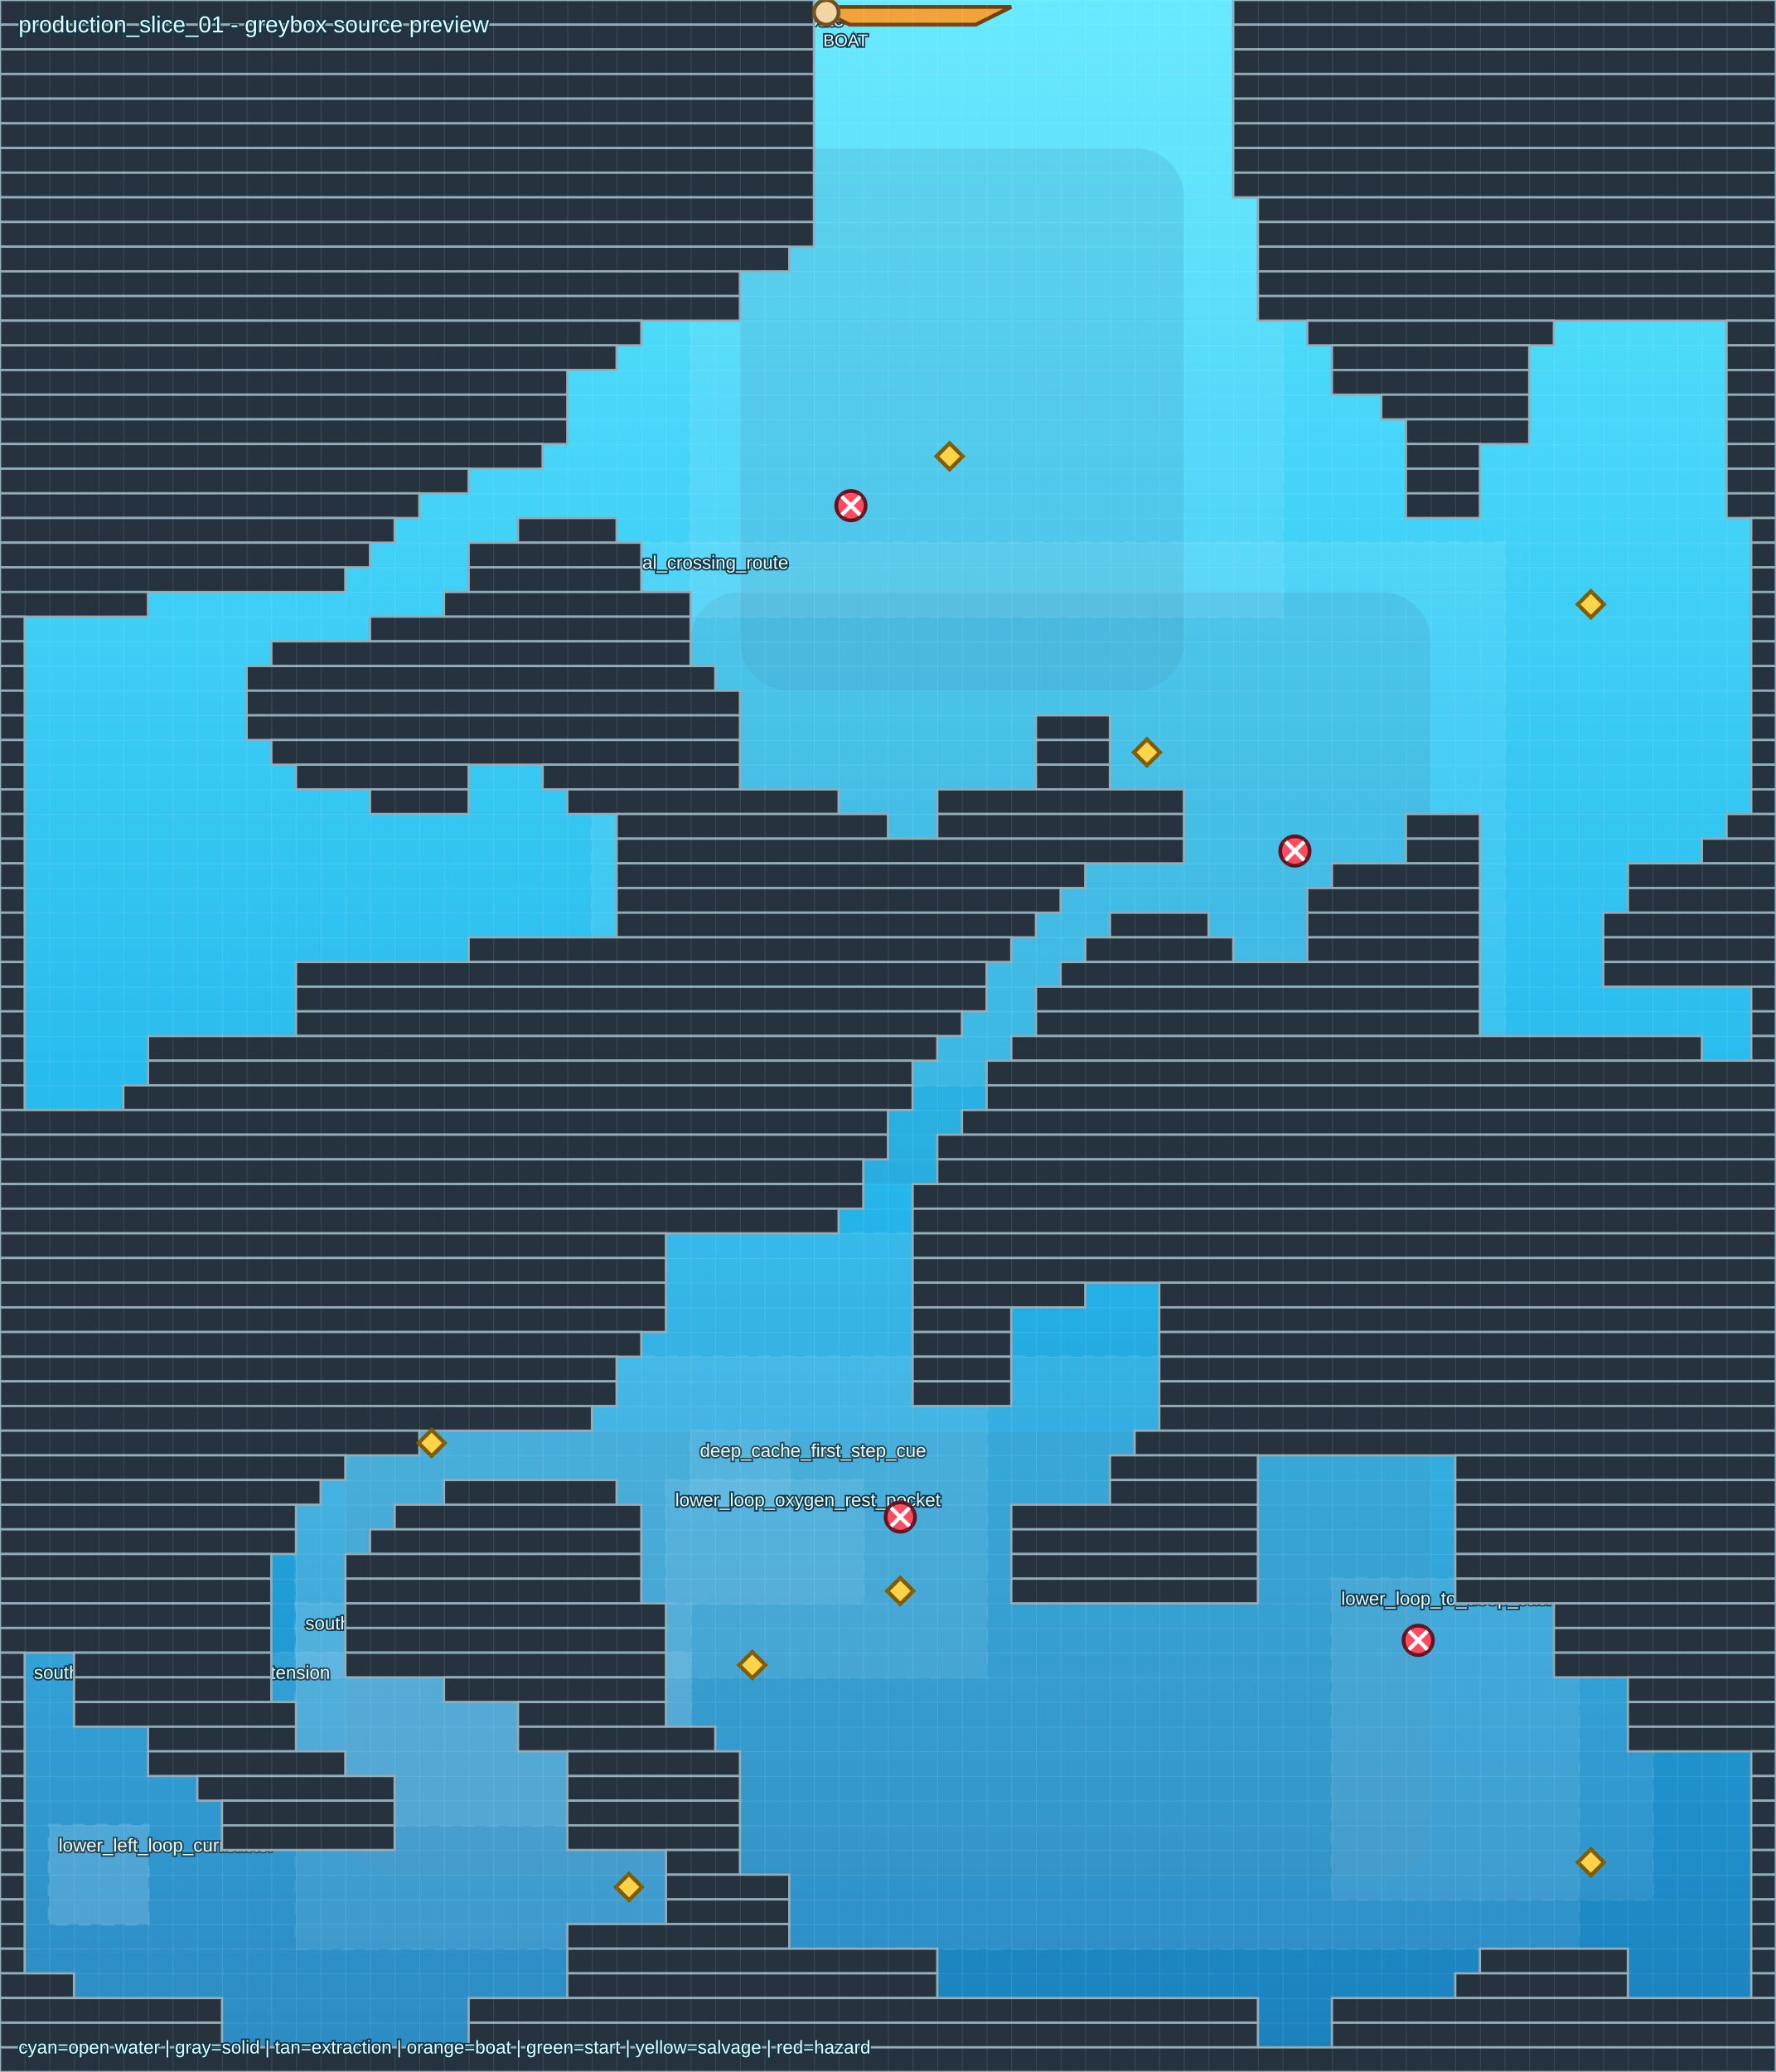
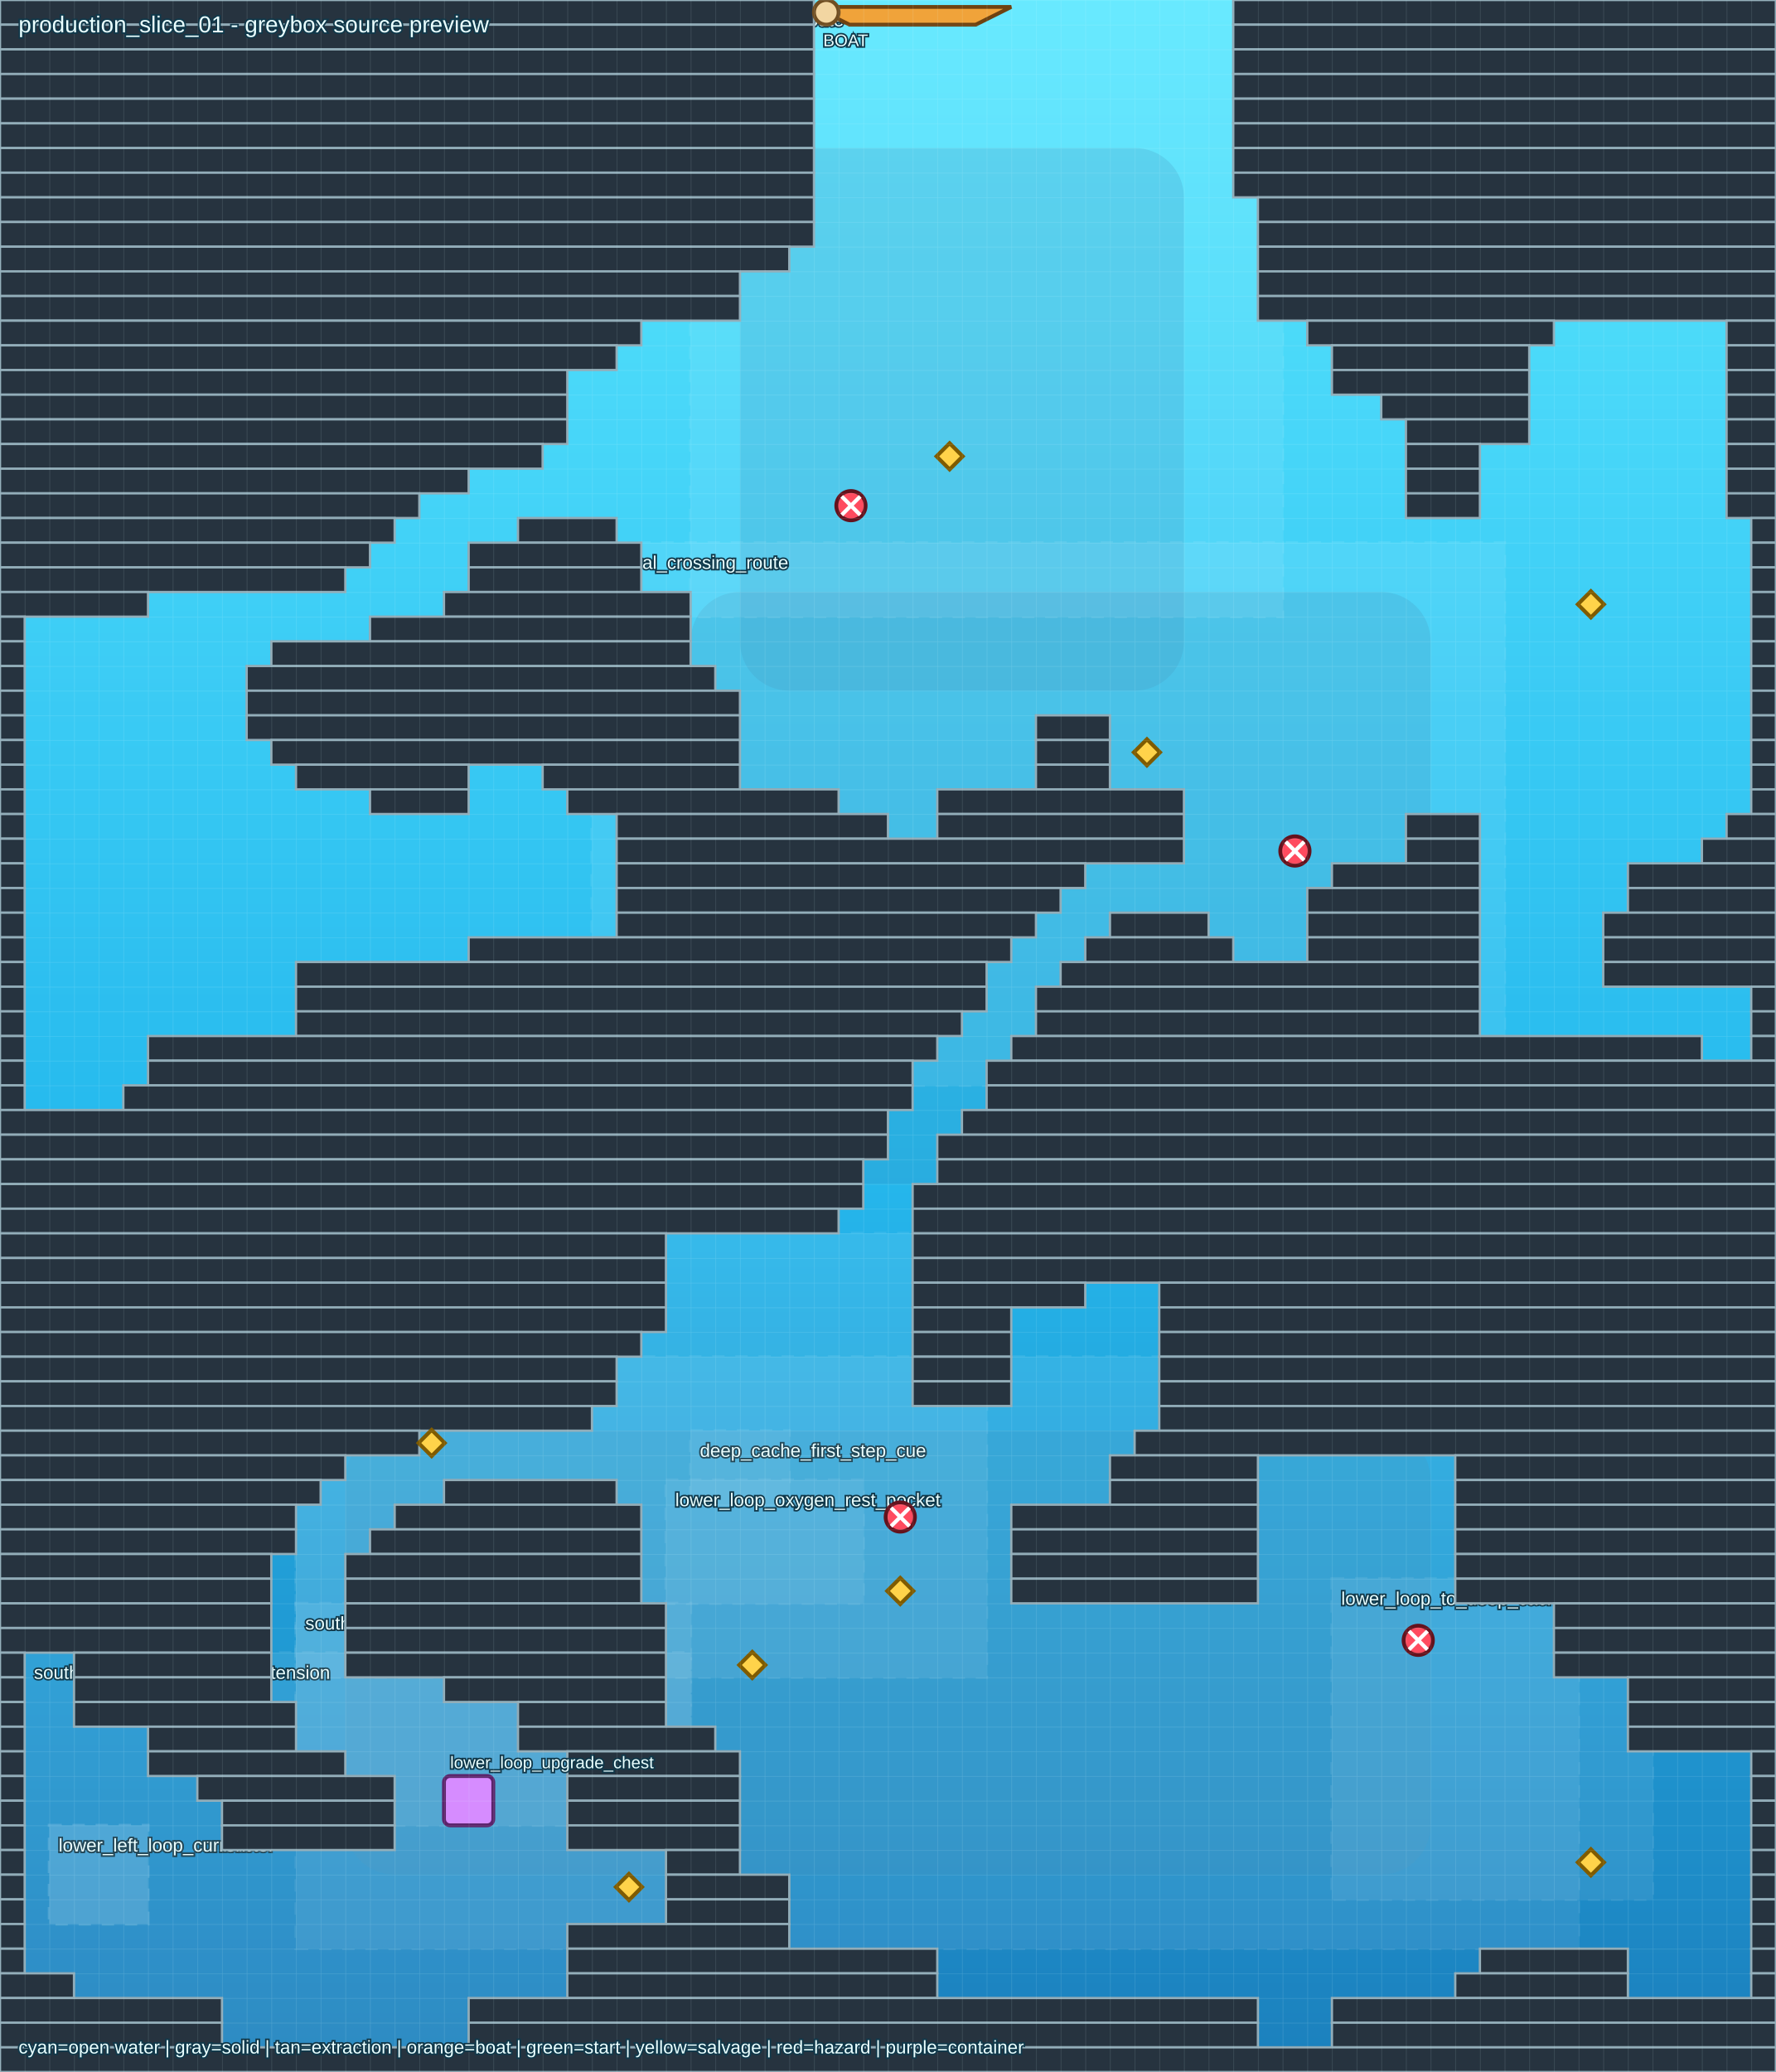
<svg xmlns="http://www.w3.org/2000/svg" viewBox="0 0 2304 2688" width="2304" height="2688">
  <defs>
    <linearGradient id="water" x1="0" y1="0" x2="0" y2="1">
      <stop offset="0%" stop-color="#4ee6ff" />
      <stop offset="55%" stop-color="#13b3ec" />
      <stop offset="100%" stop-color="#0874b7" />
    </linearGradient>
    <pattern id="grid" width="32" height="32" patternUnits="userSpaceOnUse">
      <path d="M 32 0 L 0 0 0 32" fill="none" stroke="#d8f7ff" stroke-width="1" opacity="0.22" />
    </pattern>
  </defs>
  <rect x="0" y="0" width="2304" height="2688" fill="url(#water)" />
  <rect x="960" y="192" width="576" height="704" rx="64" fill="#237fad" opacity="0.22" />
  <rect x="896" y="768" width="960" height="768" rx="64" fill="#237fad" opacity="0.22" />
  <rect x="448" y="1856" width="1408" height="576" rx="64" fill="#237fad" opacity="0.22" />
  <rect x="0" y="0" width="2304" height="2688" fill="#ffffff" opacity="0.08" stroke="#ffffff" stroke-width="4" stroke-dasharray="16 14" />
  <text x="12.0" y="34.0" fill="#eaffff" font-family="Arial, sans-serif" font-size="24" paint-order="stroke" stroke="#10384a" stroke-width="4">production_slice_bounds</text>
  <rect x="896" y="0" width="768" height="800" fill="#ffffff" opacity="0.08" stroke="#ffffff" stroke-width="4" stroke-dasharray="16 14" />
  <text x="908.0" y="34.0" fill="#eaffff" font-family="Arial, sans-serif" font-size="24" paint-order="stroke" stroke="#10384a" stroke-width="4">entry_shaft_route</text>
  <rect x="768" y="704" width="1184" height="704" fill="#ffffff" opacity="0.08" stroke="#ffffff" stroke-width="4" stroke-dasharray="16 14" />
  <text x="780.0" y="738.0" fill="#eaffff" font-family="Arial, sans-serif" font-size="24" paint-order="stroke" stroke="#10384a" stroke-width="4">central_crossing_route</text>
  <rect x="384" y="1760" width="1664" height="768" fill="#ffffff" opacity="0.08" stroke="#ffffff" stroke-width="4" stroke-dasharray="16 14" />
  <text x="396.0" y="1794.0" fill="#eaffff" font-family="Arial, sans-serif" font-size="24" paint-order="stroke" stroke="#10384a" stroke-width="4">lower_loop_route</text>
  <rect x="64" y="2368" width="128" height="128" fill="#ffffff" opacity="0.08" stroke="#ffffff" stroke-width="4" stroke-dasharray="16 14" />
  <text x="76.0" y="2402.0" fill="#eaffff" font-family="Arial, sans-serif" font-size="24" paint-order="stroke" stroke="#10384a" stroke-width="4">lower_left_loop_connector</text>
  <rect x="64" y="2368" width="128" height="128" fill="#ffffff" opacity="0.08" stroke="#ffffff" stroke-width="4" stroke-dasharray="16 14" />
  <text x="76.0" y="2402.0" fill="#eaffff" font-family="Arial, sans-serif" font-size="24" paint-order="stroke" stroke="#10384a" stroke-width="4">lower_left_loop_current</text>
  <rect x="896" y="1856" width="128" height="96" fill="#ffffff" opacity="0.08" stroke="#ffffff" stroke-width="4" stroke-dasharray="16 14" />
  <text x="908.0" y="1890.0" fill="#eaffff" font-family="Arial, sans-serif" font-size="24" paint-order="stroke" stroke="#10384a" stroke-width="4">deep_cache_first_step_cue</text>
  <rect x="384" y="1600" width="896" height="576" fill="#ffffff" opacity="0.08" stroke="#ffffff" stroke-width="4" stroke-dasharray="16 14" />
  <text x="396.0" y="1634.0" fill="#eaffff" font-family="Arial, sans-serif" font-size="24" paint-order="stroke" stroke="#10384a" stroke-width="4">return_pressure_to_boat</text>
  <rect x="864" y="1920" width="256" height="160" fill="#ffffff" opacity="0.08" stroke="#ffffff" stroke-width="4" stroke-dasharray="16 14" />
  <text x="876.0" y="1954.0" fill="#eaffff" font-family="Arial, sans-serif" font-size="24" paint-order="stroke" stroke="#10384a" stroke-width="4">lower_loop_oxygen_rest_pocket</text>
  <rect x="32" y="2144" width="864" height="512" fill="#ffffff" opacity="0.08" stroke="#ffffff" stroke-width="4" stroke-dasharray="16 14" />
  <text x="44.0" y="2178.0" fill="#eaffff" font-family="Arial, sans-serif" font-size="24" paint-order="stroke" stroke="#10384a" stroke-width="4">southwest_return_pocket_extension</text>
  <rect x="384" y="2080" width="512" height="288" fill="#ffffff" opacity="0.08" stroke="#ffffff" stroke-width="4" stroke-dasharray="16 14" />
  <text x="396.0" y="2114.0" fill="#eaffff" font-family="Arial, sans-serif" font-size="24" paint-order="stroke" stroke="#10384a" stroke-width="4">southwest_pocket_pre_pickup_cue</text>
  <rect x="1728" y="2048" width="416" height="416" fill="#ffffff" opacity="0.08" stroke="#ffffff" stroke-width="4" stroke-dasharray="16 14" />
  <text x="1740.0" y="2082.0" fill="#eaffff" font-family="Arial, sans-serif" font-size="24" paint-order="stroke" stroke="#10384a" stroke-width="4">lower_loop_to_deep_cache_pressure</text>
  <rect x="0" y="0" width="1056" height="32" fill="#26333f" stroke="#8ea9b5" stroke-width="3" />
  <rect x="1600" y="0" width="704" height="32" fill="#26333f" stroke="#8ea9b5" stroke-width="3" />
  <rect x="0" y="32" width="1056" height="32" fill="#26333f" stroke="#8ea9b5" stroke-width="3" />
  <rect x="1600" y="32" width="704" height="32" fill="#26333f" stroke="#8ea9b5" stroke-width="3" />
  <rect x="0" y="64" width="1056" height="32" fill="#26333f" stroke="#8ea9b5" stroke-width="3" />
  <rect x="1600" y="64" width="704" height="32" fill="#26333f" stroke="#8ea9b5" stroke-width="3" />
  <rect x="0" y="96" width="1056" height="32" fill="#26333f" stroke="#8ea9b5" stroke-width="3" />
  <rect x="1600" y="96" width="704" height="32" fill="#26333f" stroke="#8ea9b5" stroke-width="3" />
  <rect x="0" y="128" width="1056" height="32" fill="#26333f" stroke="#8ea9b5" stroke-width="3" />
  <rect x="1600" y="128" width="704" height="32" fill="#26333f" stroke="#8ea9b5" stroke-width="3" />
  <rect x="0" y="160" width="1056" height="32" fill="#26333f" stroke="#8ea9b5" stroke-width="3" />
  <rect x="1600" y="160" width="704" height="32" fill="#26333f" stroke="#8ea9b5" stroke-width="3" />
  <rect x="0" y="192" width="1056" height="32" fill="#26333f" stroke="#8ea9b5" stroke-width="3" />
  <rect x="1600" y="192" width="704" height="32" fill="#26333f" stroke="#8ea9b5" stroke-width="3" />
  <rect x="0" y="224" width="1056" height="32" fill="#26333f" stroke="#8ea9b5" stroke-width="3" />
  <rect x="1600" y="224" width="704" height="32" fill="#26333f" stroke="#8ea9b5" stroke-width="3" />
  <rect x="0" y="256" width="1056" height="32" fill="#26333f" stroke="#8ea9b5" stroke-width="3" />
  <rect x="1632" y="256" width="672" height="32" fill="#26333f" stroke="#8ea9b5" stroke-width="3" />
  <rect x="0" y="288" width="1056" height="32" fill="#26333f" stroke="#8ea9b5" stroke-width="3" />
  <rect x="1632" y="288" width="672" height="32" fill="#26333f" stroke="#8ea9b5" stroke-width="3" />
  <rect x="0" y="320" width="1024" height="32" fill="#26333f" stroke="#8ea9b5" stroke-width="3" />
  <rect x="1632" y="320" width="672" height="32" fill="#26333f" stroke="#8ea9b5" stroke-width="3" />
  <rect x="0" y="352" width="960" height="32" fill="#26333f" stroke="#8ea9b5" stroke-width="3" />
  <rect x="1632" y="352" width="672" height="32" fill="#26333f" stroke="#8ea9b5" stroke-width="3" />
  <rect x="0" y="384" width="960" height="32" fill="#26333f" stroke="#8ea9b5" stroke-width="3" />
  <rect x="1632" y="384" width="672" height="32" fill="#26333f" stroke="#8ea9b5" stroke-width="3" />
  <rect x="0" y="416" width="832" height="32" fill="#26333f" stroke="#8ea9b5" stroke-width="3" />
  <rect x="1696" y="416" width="320" height="32" fill="#26333f" stroke="#8ea9b5" stroke-width="3" />
  <rect x="2240" y="416" width="64" height="32" fill="#26333f" stroke="#8ea9b5" stroke-width="3" />
  <rect x="0" y="448" width="800" height="32" fill="#26333f" stroke="#8ea9b5" stroke-width="3" />
  <rect x="1728" y="448" width="256" height="32" fill="#26333f" stroke="#8ea9b5" stroke-width="3" />
  <rect x="2240" y="448" width="64" height="32" fill="#26333f" stroke="#8ea9b5" stroke-width="3" />
  <rect x="0" y="480" width="736" height="32" fill="#26333f" stroke="#8ea9b5" stroke-width="3" />
  <rect x="1728" y="480" width="256" height="32" fill="#26333f" stroke="#8ea9b5" stroke-width="3" />
  <rect x="2240" y="480" width="64" height="32" fill="#26333f" stroke="#8ea9b5" stroke-width="3" />
  <rect x="0" y="512" width="736" height="32" fill="#26333f" stroke="#8ea9b5" stroke-width="3" />
  <rect x="1792" y="512" width="192" height="32" fill="#26333f" stroke="#8ea9b5" stroke-width="3" />
  <rect x="2240" y="512" width="64" height="32" fill="#26333f" stroke="#8ea9b5" stroke-width="3" />
  <rect x="0" y="544" width="736" height="32" fill="#26333f" stroke="#8ea9b5" stroke-width="3" />
  <rect x="1824" y="544" width="160" height="32" fill="#26333f" stroke="#8ea9b5" stroke-width="3" />
  <rect x="2240" y="544" width="64" height="32" fill="#26333f" stroke="#8ea9b5" stroke-width="3" />
  <rect x="0" y="576" width="704" height="32" fill="#26333f" stroke="#8ea9b5" stroke-width="3" />
  <rect x="1824" y="576" width="96" height="32" fill="#26333f" stroke="#8ea9b5" stroke-width="3" />
  <rect x="2240" y="576" width="64" height="32" fill="#26333f" stroke="#8ea9b5" stroke-width="3" />
  <rect x="0" y="608" width="608" height="32" fill="#26333f" stroke="#8ea9b5" stroke-width="3" />
  <rect x="1824" y="608" width="96" height="32" fill="#26333f" stroke="#8ea9b5" stroke-width="3" />
  <rect x="2240" y="608" width="64" height="32" fill="#26333f" stroke="#8ea9b5" stroke-width="3" />
  <rect x="0" y="640" width="544" height="32" fill="#26333f" stroke="#8ea9b5" stroke-width="3" />
  <rect x="1824" y="640" width="96" height="32" fill="#26333f" stroke="#8ea9b5" stroke-width="3" />
  <rect x="2240" y="640" width="64" height="32" fill="#26333f" stroke="#8ea9b5" stroke-width="3" />
  <rect x="0" y="672" width="512" height="32" fill="#26333f" stroke="#8ea9b5" stroke-width="3" />
  <rect x="672" y="672" width="128" height="32" fill="#26333f" stroke="#8ea9b5" stroke-width="3" />
  <rect x="2272" y="672" width="32" height="32" fill="#26333f" stroke="#8ea9b5" stroke-width="3" />
  <rect x="0" y="704" width="480" height="32" fill="#26333f" stroke="#8ea9b5" stroke-width="3" />
  <rect x="608" y="704" width="224" height="32" fill="#26333f" stroke="#8ea9b5" stroke-width="3" />
  <rect x="2272" y="704" width="32" height="32" fill="#26333f" stroke="#8ea9b5" stroke-width="3" />
  <rect x="0" y="736" width="448" height="32" fill="#26333f" stroke="#8ea9b5" stroke-width="3" />
  <rect x="608" y="736" width="224" height="32" fill="#26333f" stroke="#8ea9b5" stroke-width="3" />
  <rect x="2272" y="736" width="32" height="32" fill="#26333f" stroke="#8ea9b5" stroke-width="3" />
  <rect x="0" y="768" width="192" height="32" fill="#26333f" stroke="#8ea9b5" stroke-width="3" />
  <rect x="576" y="768" width="320" height="32" fill="#26333f" stroke="#8ea9b5" stroke-width="3" />
  <rect x="2272" y="768" width="32" height="32" fill="#26333f" stroke="#8ea9b5" stroke-width="3" />
  <rect x="0" y="800" width="32" height="32" fill="#26333f" stroke="#8ea9b5" stroke-width="3" />
  <rect x="480" y="800" width="416" height="32" fill="#26333f" stroke="#8ea9b5" stroke-width="3" />
  <rect x="2272" y="800" width="32" height="32" fill="#26333f" stroke="#8ea9b5" stroke-width="3" />
  <rect x="0" y="832" width="32" height="32" fill="#26333f" stroke="#8ea9b5" stroke-width="3" />
  <rect x="352" y="832" width="544" height="32" fill="#26333f" stroke="#8ea9b5" stroke-width="3" />
  <rect x="2272" y="832" width="32" height="32" fill="#26333f" stroke="#8ea9b5" stroke-width="3" />
  <rect x="0" y="864" width="32" height="32" fill="#26333f" stroke="#8ea9b5" stroke-width="3" />
  <rect x="320" y="864" width="608" height="32" fill="#26333f" stroke="#8ea9b5" stroke-width="3" />
  <rect x="2272" y="864" width="32" height="32" fill="#26333f" stroke="#8ea9b5" stroke-width="3" />
  <rect x="0" y="896" width="32" height="32" fill="#26333f" stroke="#8ea9b5" stroke-width="3" />
  <rect x="320" y="896" width="640" height="32" fill="#26333f" stroke="#8ea9b5" stroke-width="3" />
  <rect x="2272" y="896" width="32" height="32" fill="#26333f" stroke="#8ea9b5" stroke-width="3" />
  <rect x="0" y="928" width="32" height="32" fill="#26333f" stroke="#8ea9b5" stroke-width="3" />
  <rect x="320" y="928" width="640" height="32" fill="#26333f" stroke="#8ea9b5" stroke-width="3" />
  <rect x="1344" y="928" width="96" height="32" fill="#26333f" stroke="#8ea9b5" stroke-width="3" />
  <rect x="2272" y="928" width="32" height="32" fill="#26333f" stroke="#8ea9b5" stroke-width="3" />
  <rect x="0" y="960" width="32" height="32" fill="#26333f" stroke="#8ea9b5" stroke-width="3" />
  <rect x="352" y="960" width="608" height="32" fill="#26333f" stroke="#8ea9b5" stroke-width="3" />
  <rect x="1344" y="960" width="96" height="32" fill="#26333f" stroke="#8ea9b5" stroke-width="3" />
  <rect x="2272" y="960" width="32" height="32" fill="#26333f" stroke="#8ea9b5" stroke-width="3" />
  <rect x="0" y="992" width="32" height="32" fill="#26333f" stroke="#8ea9b5" stroke-width="3" />
  <rect x="384" y="992" width="224" height="32" fill="#26333f" stroke="#8ea9b5" stroke-width="3" />
  <rect x="704" y="992" width="256" height="32" fill="#26333f" stroke="#8ea9b5" stroke-width="3" />
  <rect x="1344" y="992" width="96" height="32" fill="#26333f" stroke="#8ea9b5" stroke-width="3" />
  <rect x="2272" y="992" width="32" height="32" fill="#26333f" stroke="#8ea9b5" stroke-width="3" />
  <rect x="0" y="1024" width="32" height="32" fill="#26333f" stroke="#8ea9b5" stroke-width="3" />
  <rect x="480" y="1024" width="128" height="32" fill="#26333f" stroke="#8ea9b5" stroke-width="3" />
  <rect x="736" y="1024" width="352" height="32" fill="#26333f" stroke="#8ea9b5" stroke-width="3" />
  <rect x="1216" y="1024" width="320" height="32" fill="#26333f" stroke="#8ea9b5" stroke-width="3" />
  <rect x="2272" y="1024" width="32" height="32" fill="#26333f" stroke="#8ea9b5" stroke-width="3" />
  <rect x="0" y="1056" width="32" height="32" fill="#26333f" stroke="#8ea9b5" stroke-width="3" />
  <rect x="800" y="1056" width="352" height="32" fill="#26333f" stroke="#8ea9b5" stroke-width="3" />
  <rect x="1216" y="1056" width="320" height="32" fill="#26333f" stroke="#8ea9b5" stroke-width="3" />
  <rect x="1824" y="1056" width="96" height="32" fill="#26333f" stroke="#8ea9b5" stroke-width="3" />
  <rect x="2240" y="1056" width="64" height="32" fill="#26333f" stroke="#8ea9b5" stroke-width="3" />
  <rect x="0" y="1088" width="32" height="32" fill="#26333f" stroke="#8ea9b5" stroke-width="3" />
  <rect x="800" y="1088" width="736" height="32" fill="#26333f" stroke="#8ea9b5" stroke-width="3" />
  <rect x="1824" y="1088" width="96" height="32" fill="#26333f" stroke="#8ea9b5" stroke-width="3" />
  <rect x="2208" y="1088" width="96" height="32" fill="#26333f" stroke="#8ea9b5" stroke-width="3" />
  <rect x="0" y="1120" width="32" height="32" fill="#26333f" stroke="#8ea9b5" stroke-width="3" />
  <rect x="800" y="1120" width="608" height="32" fill="#26333f" stroke="#8ea9b5" stroke-width="3" />
  <rect x="1728" y="1120" width="192" height="32" fill="#26333f" stroke="#8ea9b5" stroke-width="3" />
  <rect x="2112" y="1120" width="192" height="32" fill="#26333f" stroke="#8ea9b5" stroke-width="3" />
  <rect x="0" y="1152" width="32" height="32" fill="#26333f" stroke="#8ea9b5" stroke-width="3" />
  <rect x="800" y="1152" width="576" height="32" fill="#26333f" stroke="#8ea9b5" stroke-width="3" />
  <rect x="1696" y="1152" width="224" height="32" fill="#26333f" stroke="#8ea9b5" stroke-width="3" />
  <rect x="2112" y="1152" width="192" height="32" fill="#26333f" stroke="#8ea9b5" stroke-width="3" />
  <rect x="0" y="1184" width="32" height="32" fill="#26333f" stroke="#8ea9b5" stroke-width="3" />
  <rect x="800" y="1184" width="544" height="32" fill="#26333f" stroke="#8ea9b5" stroke-width="3" />
  <rect x="1440" y="1184" width="128" height="32" fill="#26333f" stroke="#8ea9b5" stroke-width="3" />
  <rect x="1696" y="1184" width="224" height="32" fill="#26333f" stroke="#8ea9b5" stroke-width="3" />
  <rect x="2080" y="1184" width="224" height="32" fill="#26333f" stroke="#8ea9b5" stroke-width="3" />
  <rect x="0" y="1216" width="32" height="32" fill="#26333f" stroke="#8ea9b5" stroke-width="3" />
  <rect x="608" y="1216" width="704" height="32" fill="#26333f" stroke="#8ea9b5" stroke-width="3" />
  <rect x="1408" y="1216" width="192" height="32" fill="#26333f" stroke="#8ea9b5" stroke-width="3" />
  <rect x="1696" y="1216" width="224" height="32" fill="#26333f" stroke="#8ea9b5" stroke-width="3" />
  <rect x="2080" y="1216" width="224" height="32" fill="#26333f" stroke="#8ea9b5" stroke-width="3" />
  <rect x="0" y="1248" width="32" height="32" fill="#26333f" stroke="#8ea9b5" stroke-width="3" />
  <rect x="384" y="1248" width="896" height="32" fill="#26333f" stroke="#8ea9b5" stroke-width="3" />
  <rect x="1376" y="1248" width="544" height="32" fill="#26333f" stroke="#8ea9b5" stroke-width="3" />
  <rect x="2080" y="1248" width="224" height="32" fill="#26333f" stroke="#8ea9b5" stroke-width="3" />
  <rect x="0" y="1280" width="32" height="32" fill="#26333f" stroke="#8ea9b5" stroke-width="3" />
  <rect x="384" y="1280" width="896" height="32" fill="#26333f" stroke="#8ea9b5" stroke-width="3" />
  <rect x="1344" y="1280" width="576" height="32" fill="#26333f" stroke="#8ea9b5" stroke-width="3" />
  <rect x="2272" y="1280" width="32" height="32" fill="#26333f" stroke="#8ea9b5" stroke-width="3" />
  <rect x="0" y="1312" width="32" height="32" fill="#26333f" stroke="#8ea9b5" stroke-width="3" />
  <rect x="384" y="1312" width="864" height="32" fill="#26333f" stroke="#8ea9b5" stroke-width="3" />
  <rect x="1344" y="1312" width="576" height="32" fill="#26333f" stroke="#8ea9b5" stroke-width="3" />
  <rect x="2272" y="1312" width="32" height="32" fill="#26333f" stroke="#8ea9b5" stroke-width="3" />
  <rect x="0" y="1344" width="32" height="32" fill="#26333f" stroke="#8ea9b5" stroke-width="3" />
  <rect x="192" y="1344" width="1024" height="32" fill="#26333f" stroke="#8ea9b5" stroke-width="3" />
  <rect x="1312" y="1344" width="896" height="32" fill="#26333f" stroke="#8ea9b5" stroke-width="3" />
  <rect x="2272" y="1344" width="32" height="32" fill="#26333f" stroke="#8ea9b5" stroke-width="3" />
  <rect x="0" y="1376" width="32" height="32" fill="#26333f" stroke="#8ea9b5" stroke-width="3" />
  <rect x="192" y="1376" width="992" height="32" fill="#26333f" stroke="#8ea9b5" stroke-width="3" />
  <rect x="1280" y="1376" width="1024" height="32" fill="#26333f" stroke="#8ea9b5" stroke-width="3" />
  <rect x="0" y="1408" width="32" height="32" fill="#26333f" stroke="#8ea9b5" stroke-width="3" />
  <rect x="160" y="1408" width="1024" height="32" fill="#26333f" stroke="#8ea9b5" stroke-width="3" />
  <rect x="1280" y="1408" width="1024" height="32" fill="#26333f" stroke="#8ea9b5" stroke-width="3" />
  <rect x="0" y="1440" width="1152" height="32" fill="#26333f" stroke="#8ea9b5" stroke-width="3" />
  <rect x="1248" y="1440" width="1056" height="32" fill="#26333f" stroke="#8ea9b5" stroke-width="3" />
  <rect x="0" y="1472" width="1152" height="32" fill="#26333f" stroke="#8ea9b5" stroke-width="3" />
  <rect x="1216" y="1472" width="1088" height="32" fill="#26333f" stroke="#8ea9b5" stroke-width="3" />
  <rect x="0" y="1504" width="1120" height="32" fill="#26333f" stroke="#8ea9b5" stroke-width="3" />
  <rect x="1216" y="1504" width="1088" height="32" fill="#26333f" stroke="#8ea9b5" stroke-width="3" />
  <rect x="0" y="1536" width="1120" height="32" fill="#26333f" stroke="#8ea9b5" stroke-width="3" />
  <rect x="1184" y="1536" width="1120" height="32" fill="#26333f" stroke="#8ea9b5" stroke-width="3" />
  <rect x="0" y="1568" width="1088" height="32" fill="#26333f" stroke="#8ea9b5" stroke-width="3" />
  <rect x="1184" y="1568" width="1120" height="32" fill="#26333f" stroke="#8ea9b5" stroke-width="3" />
  <rect x="0" y="1600" width="864" height="32" fill="#26333f" stroke="#8ea9b5" stroke-width="3" />
  <rect x="1184" y="1600" width="1120" height="32" fill="#26333f" stroke="#8ea9b5" stroke-width="3" />
  <rect x="0" y="1632" width="864" height="32" fill="#26333f" stroke="#8ea9b5" stroke-width="3" />
  <rect x="1184" y="1632" width="1120" height="32" fill="#26333f" stroke="#8ea9b5" stroke-width="3" />
  <rect x="0" y="1664" width="864" height="32" fill="#26333f" stroke="#8ea9b5" stroke-width="3" />
  <rect x="1184" y="1664" width="224" height="32" fill="#26333f" stroke="#8ea9b5" stroke-width="3" />
  <rect x="1504" y="1664" width="800" height="32" fill="#26333f" stroke="#8ea9b5" stroke-width="3" />
  <rect x="0" y="1696" width="864" height="32" fill="#26333f" stroke="#8ea9b5" stroke-width="3" />
  <rect x="1184" y="1696" width="128" height="32" fill="#26333f" stroke="#8ea9b5" stroke-width="3" />
  <rect x="1504" y="1696" width="800" height="32" fill="#26333f" stroke="#8ea9b5" stroke-width="3" />
  <rect x="0" y="1728" width="832" height="32" fill="#26333f" stroke="#8ea9b5" stroke-width="3" />
  <rect x="1184" y="1728" width="128" height="32" fill="#26333f" stroke="#8ea9b5" stroke-width="3" />
  <rect x="1504" y="1728" width="800" height="32" fill="#26333f" stroke="#8ea9b5" stroke-width="3" />
  <rect x="0" y="1760" width="800" height="32" fill="#26333f" stroke="#8ea9b5" stroke-width="3" />
  <rect x="1184" y="1760" width="128" height="32" fill="#26333f" stroke="#8ea9b5" stroke-width="3" />
  <rect x="1504" y="1760" width="800" height="32" fill="#26333f" stroke="#8ea9b5" stroke-width="3" />
  <rect x="0" y="1792" width="800" height="32" fill="#26333f" stroke="#8ea9b5" stroke-width="3" />
  <rect x="1184" y="1792" width="128" height="32" fill="#26333f" stroke="#8ea9b5" stroke-width="3" />
  <rect x="1504" y="1792" width="800" height="32" fill="#26333f" stroke="#8ea9b5" stroke-width="3" />
  <rect x="0" y="1824" width="768" height="32" fill="#26333f" stroke="#8ea9b5" stroke-width="3" />
  <rect x="1504" y="1824" width="800" height="32" fill="#26333f" stroke="#8ea9b5" stroke-width="3" />
  <rect x="0" y="1856" width="544" height="32" fill="#26333f" stroke="#8ea9b5" stroke-width="3" />
  <rect x="1472" y="1856" width="832" height="32" fill="#26333f" stroke="#8ea9b5" stroke-width="3" />
  <rect x="0" y="1888" width="448" height="32" fill="#26333f" stroke="#8ea9b5" stroke-width="3" />
  <rect x="1440" y="1888" width="192" height="32" fill="#26333f" stroke="#8ea9b5" stroke-width="3" />
  <rect x="1888" y="1888" width="416" height="32" fill="#26333f" stroke="#8ea9b5" stroke-width="3" />
  <rect x="0" y="1920" width="416" height="32" fill="#26333f" stroke="#8ea9b5" stroke-width="3" />
  <rect x="576" y="1920" width="224" height="32" fill="#26333f" stroke="#8ea9b5" stroke-width="3" />
  <rect x="1440" y="1920" width="192" height="32" fill="#26333f" stroke="#8ea9b5" stroke-width="3" />
  <rect x="1888" y="1920" width="416" height="32" fill="#26333f" stroke="#8ea9b5" stroke-width="3" />
  <rect x="0" y="1952" width="384" height="32" fill="#26333f" stroke="#8ea9b5" stroke-width="3" />
  <rect x="512" y="1952" width="320" height="32" fill="#26333f" stroke="#8ea9b5" stroke-width="3" />
  <rect x="1312" y="1952" width="320" height="32" fill="#26333f" stroke="#8ea9b5" stroke-width="3" />
  <rect x="1888" y="1952" width="416" height="32" fill="#26333f" stroke="#8ea9b5" stroke-width="3" />
  <rect x="0" y="1984" width="384" height="32" fill="#26333f" stroke="#8ea9b5" stroke-width="3" />
  <rect x="480" y="1984" width="352" height="32" fill="#26333f" stroke="#8ea9b5" stroke-width="3" />
  <rect x="1312" y="1984" width="320" height="32" fill="#26333f" stroke="#8ea9b5" stroke-width="3" />
  <rect x="1888" y="1984" width="416" height="32" fill="#26333f" stroke="#8ea9b5" stroke-width="3" />
  <rect x="0" y="2016" width="352" height="32" fill="#26333f" stroke="#8ea9b5" stroke-width="3" />
  <rect x="448" y="2016" width="384" height="32" fill="#26333f" stroke="#8ea9b5" stroke-width="3" />
  <rect x="1312" y="2016" width="320" height="32" fill="#26333f" stroke="#8ea9b5" stroke-width="3" />
  <rect x="1888" y="2016" width="416" height="32" fill="#26333f" stroke="#8ea9b5" stroke-width="3" />
  <rect x="0" y="2048" width="352" height="32" fill="#26333f" stroke="#8ea9b5" stroke-width="3" />
  <rect x="448" y="2048" width="384" height="32" fill="#26333f" stroke="#8ea9b5" stroke-width="3" />
  <rect x="1312" y="2048" width="320" height="32" fill="#26333f" stroke="#8ea9b5" stroke-width="3" />
  <rect x="1888" y="2048" width="416" height="32" fill="#26333f" stroke="#8ea9b5" stroke-width="3" />
  <rect x="0" y="2080" width="352" height="32" fill="#26333f" stroke="#8ea9b5" stroke-width="3" />
  <rect x="448" y="2080" width="416" height="32" fill="#26333f" stroke="#8ea9b5" stroke-width="3" />
  <rect x="2016" y="2080" width="288" height="32" fill="#26333f" stroke="#8ea9b5" stroke-width="3" />
  <rect x="0" y="2112" width="352" height="32" fill="#26333f" stroke="#8ea9b5" stroke-width="3" />
  <rect x="448" y="2112" width="416" height="32" fill="#26333f" stroke="#8ea9b5" stroke-width="3" />
  <rect x="2016" y="2112" width="288" height="32" fill="#26333f" stroke="#8ea9b5" stroke-width="3" />
  <rect x="0" y="2144" width="32" height="32" fill="#26333f" stroke="#8ea9b5" stroke-width="3" />
  <rect x="96" y="2144" width="256" height="32" fill="#26333f" stroke="#8ea9b5" stroke-width="3" />
  <rect x="448" y="2144" width="416" height="32" fill="#26333f" stroke="#8ea9b5" stroke-width="3" />
  <rect x="2016" y="2144" width="288" height="32" fill="#26333f" stroke="#8ea9b5" stroke-width="3" />
  <rect x="0" y="2176" width="32" height="32" fill="#26333f" stroke="#8ea9b5" stroke-width="3" />
  <rect x="96" y="2176" width="256" height="32" fill="#26333f" stroke="#8ea9b5" stroke-width="3" />
  <rect x="576" y="2176" width="288" height="32" fill="#26333f" stroke="#8ea9b5" stroke-width="3" />
  <rect x="2112" y="2176" width="192" height="32" fill="#26333f" stroke="#8ea9b5" stroke-width="3" />
  <rect x="0" y="2208" width="32" height="32" fill="#26333f" stroke="#8ea9b5" stroke-width="3" />
  <rect x="96" y="2208" width="288" height="32" fill="#26333f" stroke="#8ea9b5" stroke-width="3" />
  <rect x="672" y="2208" width="192" height="32" fill="#26333f" stroke="#8ea9b5" stroke-width="3" />
  <rect x="2112" y="2208" width="192" height="32" fill="#26333f" stroke="#8ea9b5" stroke-width="3" />
  <rect x="0" y="2240" width="32" height="32" fill="#26333f" stroke="#8ea9b5" stroke-width="3" />
  <rect x="192" y="2240" width="192" height="32" fill="#26333f" stroke="#8ea9b5" stroke-width="3" />
  <rect x="672" y="2240" width="256" height="32" fill="#26333f" stroke="#8ea9b5" stroke-width="3" />
  <rect x="2112" y="2240" width="192" height="32" fill="#26333f" stroke="#8ea9b5" stroke-width="3" />
  <rect x="0" y="2272" width="32" height="32" fill="#26333f" stroke="#8ea9b5" stroke-width="3" />
  <rect x="192" y="2272" width="256" height="32" fill="#26333f" stroke="#8ea9b5" stroke-width="3" />
  <rect x="736" y="2272" width="224" height="32" fill="#26333f" stroke="#8ea9b5" stroke-width="3" />
  <rect x="2272" y="2272" width="32" height="32" fill="#26333f" stroke="#8ea9b5" stroke-width="3" />
  <rect x="0" y="2304" width="32" height="32" fill="#26333f" stroke="#8ea9b5" stroke-width="3" />
  <rect x="256" y="2304" width="256" height="32" fill="#26333f" stroke="#8ea9b5" stroke-width="3" />
  <rect x="736" y="2304" width="224" height="32" fill="#26333f" stroke="#8ea9b5" stroke-width="3" />
  <rect x="2272" y="2304" width="32" height="32" fill="#26333f" stroke="#8ea9b5" stroke-width="3" />
  <rect x="0" y="2336" width="32" height="32" fill="#26333f" stroke="#8ea9b5" stroke-width="3" />
  <rect x="288" y="2336" width="224" height="32" fill="#26333f" stroke="#8ea9b5" stroke-width="3" />
  <rect x="736" y="2336" width="224" height="32" fill="#26333f" stroke="#8ea9b5" stroke-width="3" />
  <rect x="2272" y="2336" width="32" height="32" fill="#26333f" stroke="#8ea9b5" stroke-width="3" />
  <rect x="0" y="2368" width="32" height="32" fill="#26333f" stroke="#8ea9b5" stroke-width="3" />
  <rect x="288" y="2368" width="224" height="32" fill="#26333f" stroke="#8ea9b5" stroke-width="3" />
  <rect x="736" y="2368" width="224" height="32" fill="#26333f" stroke="#8ea9b5" stroke-width="3" />
  <rect x="2272" y="2368" width="32" height="32" fill="#26333f" stroke="#8ea9b5" stroke-width="3" />
  <rect x="0" y="2400" width="32" height="32" fill="#26333f" stroke="#8ea9b5" stroke-width="3" />
  <rect x="864" y="2400" width="96" height="32" fill="#26333f" stroke="#8ea9b5" stroke-width="3" />
  <rect x="2272" y="2400" width="32" height="32" fill="#26333f" stroke="#8ea9b5" stroke-width="3" />
  <rect x="0" y="2432" width="32" height="32" fill="#26333f" stroke="#8ea9b5" stroke-width="3" />
  <rect x="864" y="2432" width="160" height="32" fill="#26333f" stroke="#8ea9b5" stroke-width="3" />
  <rect x="2272" y="2432" width="32" height="32" fill="#26333f" stroke="#8ea9b5" stroke-width="3" />
  <rect x="0" y="2464" width="32" height="32" fill="#26333f" stroke="#8ea9b5" stroke-width="3" />
  <rect x="864" y="2464" width="160" height="32" fill="#26333f" stroke="#8ea9b5" stroke-width="3" />
  <rect x="2272" y="2464" width="32" height="32" fill="#26333f" stroke="#8ea9b5" stroke-width="3" />
  <rect x="0" y="2496" width="32" height="32" fill="#26333f" stroke="#8ea9b5" stroke-width="3" />
  <rect x="736" y="2496" width="288" height="32" fill="#26333f" stroke="#8ea9b5" stroke-width="3" />
  <rect x="2272" y="2496" width="32" height="32" fill="#26333f" stroke="#8ea9b5" stroke-width="3" />
  <rect x="0" y="2528" width="32" height="32" fill="#26333f" stroke="#8ea9b5" stroke-width="3" />
  <rect x="736" y="2528" width="480" height="32" fill="#26333f" stroke="#8ea9b5" stroke-width="3" />
  <rect x="1920" y="2528" width="192" height="32" fill="#26333f" stroke="#8ea9b5" stroke-width="3" />
  <rect x="2272" y="2528" width="32" height="32" fill="#26333f" stroke="#8ea9b5" stroke-width="3" />
  <rect x="0" y="2560" width="96" height="32" fill="#26333f" stroke="#8ea9b5" stroke-width="3" />
  <rect x="736" y="2560" width="480" height="32" fill="#26333f" stroke="#8ea9b5" stroke-width="3" />
  <rect x="1888" y="2560" width="224" height="32" fill="#26333f" stroke="#8ea9b5" stroke-width="3" />
  <rect x="2272" y="2560" width="32" height="32" fill="#26333f" stroke="#8ea9b5" stroke-width="3" />
  <rect x="0" y="2592" width="288" height="32" fill="#26333f" stroke="#8ea9b5" stroke-width="3" />
  <rect x="608" y="2592" width="1024" height="32" fill="#26333f" stroke="#8ea9b5" stroke-width="3" />
  <rect x="1728" y="2592" width="576" height="32" fill="#26333f" stroke="#8ea9b5" stroke-width="3" />
  <rect x="0" y="2624" width="288" height="32" fill="#26333f" stroke="#8ea9b5" stroke-width="3" />
  <rect x="608" y="2624" width="1024" height="32" fill="#26333f" stroke="#8ea9b5" stroke-width="3" />
  <rect x="1728" y="2624" width="576" height="32" fill="#26333f" stroke="#8ea9b5" stroke-width="3" />
  <rect x="0" y="2656" width="2304" height="32" fill="#26333f" stroke="#8ea9b5" stroke-width="3" />
  <polygon points="1056.0,9.0 1312.0,9.0 1265.9,32.0 1102.1,32.0" fill="#f0a33a" stroke="#6e4210" stroke-width="5" />
  <circle cx="1072.0" cy="16.0" r="16" fill="#f2d6a2" stroke="#704e22" stroke-width="5" />
  <text x="1068.0" y="60.0" fill="#eaffff" font-family="Arial, sans-serif" font-size="22" paint-order="stroke" stroke="#10384a" stroke-width="4">BOAT</text>
  <polygon points="1232.0,575.0 1249.0,592.0 1232.0,609.0 1215.0,592.0" fill="#ffd34a" stroke="#7f5b00" stroke-width="5" />
  <polygon points="1488.0,959.0 1505.0,976.0 1488.0,993.0 1471.0,976.0" fill="#ffd34a" stroke="#7f5b00" stroke-width="5" />
  <polygon points="2064.0,767.0 2081.0,784.0 2064.0,801.0 2047.0,784.0" fill="#ffd34a" stroke="#7f5b00" stroke-width="5" />
  <polygon points="976.0,2143.0 993.0,2160.0 976.0,2177.0 959.0,2160.0" fill="#ffd34a" stroke="#7f5b00" stroke-width="5" />
  <polygon points="1168.0,2047.0 1185.0,2064.0 1168.0,2081.0 1151.0,2064.0" fill="#ffd34a" stroke="#7f5b00" stroke-width="5" />
  <polygon points="2064.0,2399.0 2081.0,2416.0 2064.0,2433.0 2047.0,2416.0" fill="#ffd34a" stroke="#7f5b00" stroke-width="5" />
  <polygon points="816.0,2431.0 833.0,2448.0 816.0,2465.0 799.0,2448.0" fill="#ffd34a" stroke="#7f5b00" stroke-width="5" />
  <polygon points="560.0,1855.0 577.0,1872.0 560.0,1889.0 543.0,1872.0" fill="#ffd34a" stroke="#7f5b00" stroke-width="5" />
  <circle cx="1104.0" cy="656.0" r="19" fill="#ff4b5f" stroke="#64121d" stroke-width="5" />
  <line x1="1092.0" y1="644.0" x2="1116.0" y2="668.0" stroke="#ffffff" stroke-width="5" />
  <line x1="1116.0" y1="644.0" x2="1092.0" y2="668.0" stroke="#ffffff" stroke-width="5" />
  <circle cx="1680.0" cy="1104.0" r="19" fill="#ff4b5f" stroke="#64121d" stroke-width="5" />
  <line x1="1668.0" y1="1092.0" x2="1692.0" y2="1116.0" stroke="#ffffff" stroke-width="5" />
  <line x1="1692.0" y1="1092.0" x2="1668.0" y2="1116.0" stroke="#ffffff" stroke-width="5" />
  <circle cx="1168.0" cy="1968.0" r="19" fill="#ff4b5f" stroke="#64121d" stroke-width="5" />
  <line x1="1156.0" y1="1956.0" x2="1180.0" y2="1980.0" stroke="#ffffff" stroke-width="5" />
  <line x1="1180.0" y1="1956.0" x2="1156.0" y2="1980.0" stroke="#ffffff" stroke-width="5" />
  <circle cx="1840.0" cy="2128.0" r="19" fill="#ff4b5f" stroke="#64121d" stroke-width="5" />
  <line x1="1828.0" y1="2116.0" x2="1852.0" y2="2140.0" stroke="#ffffff" stroke-width="5" />
  <line x1="1852.0" y1="2116.0" x2="1828.0" y2="2140.0" stroke="#ffffff" stroke-width="5" />
+   <rect x="576" y="2304" width="64" height="64" rx="8" fill="#d68cff" stroke="#5b236b" stroke-width="5" />
+   <text x="584.0" y="2294.0" fill="#eaffff" font-family="Arial, sans-serif" font-size="22" paint-order="stroke" stroke="#10384a" stroke-width="4">lower_loop_upgrade_chest</text>
  <rect x="0" y="0" width="2304" height="2688" fill="url(#grid)" />
  <text x="24.0" y="42.0" fill="#eaffff" font-family="Arial, sans-serif" font-size="30" paint-order="stroke" stroke="#10384a" stroke-width="4">production_slice_01 - greybox source preview</text>
-   <text x="24.0" y="2664.0" fill="#eaffff" font-family="Arial, sans-serif" font-size="24" paint-order="stroke" stroke="#10384a" stroke-width="4">cyan=open water | gray=solid | tan=extraction | orange=boat | green=start | yellow=salvage | red=hazard</text>
+   <text x="24.0" y="2664.0" fill="#eaffff" font-family="Arial, sans-serif" font-size="24" paint-order="stroke" stroke="#10384a" stroke-width="4">cyan=open water | gray=solid | tan=extraction | orange=boat | green=start | yellow=salvage | red=hazard | purple=container</text>
</svg>
